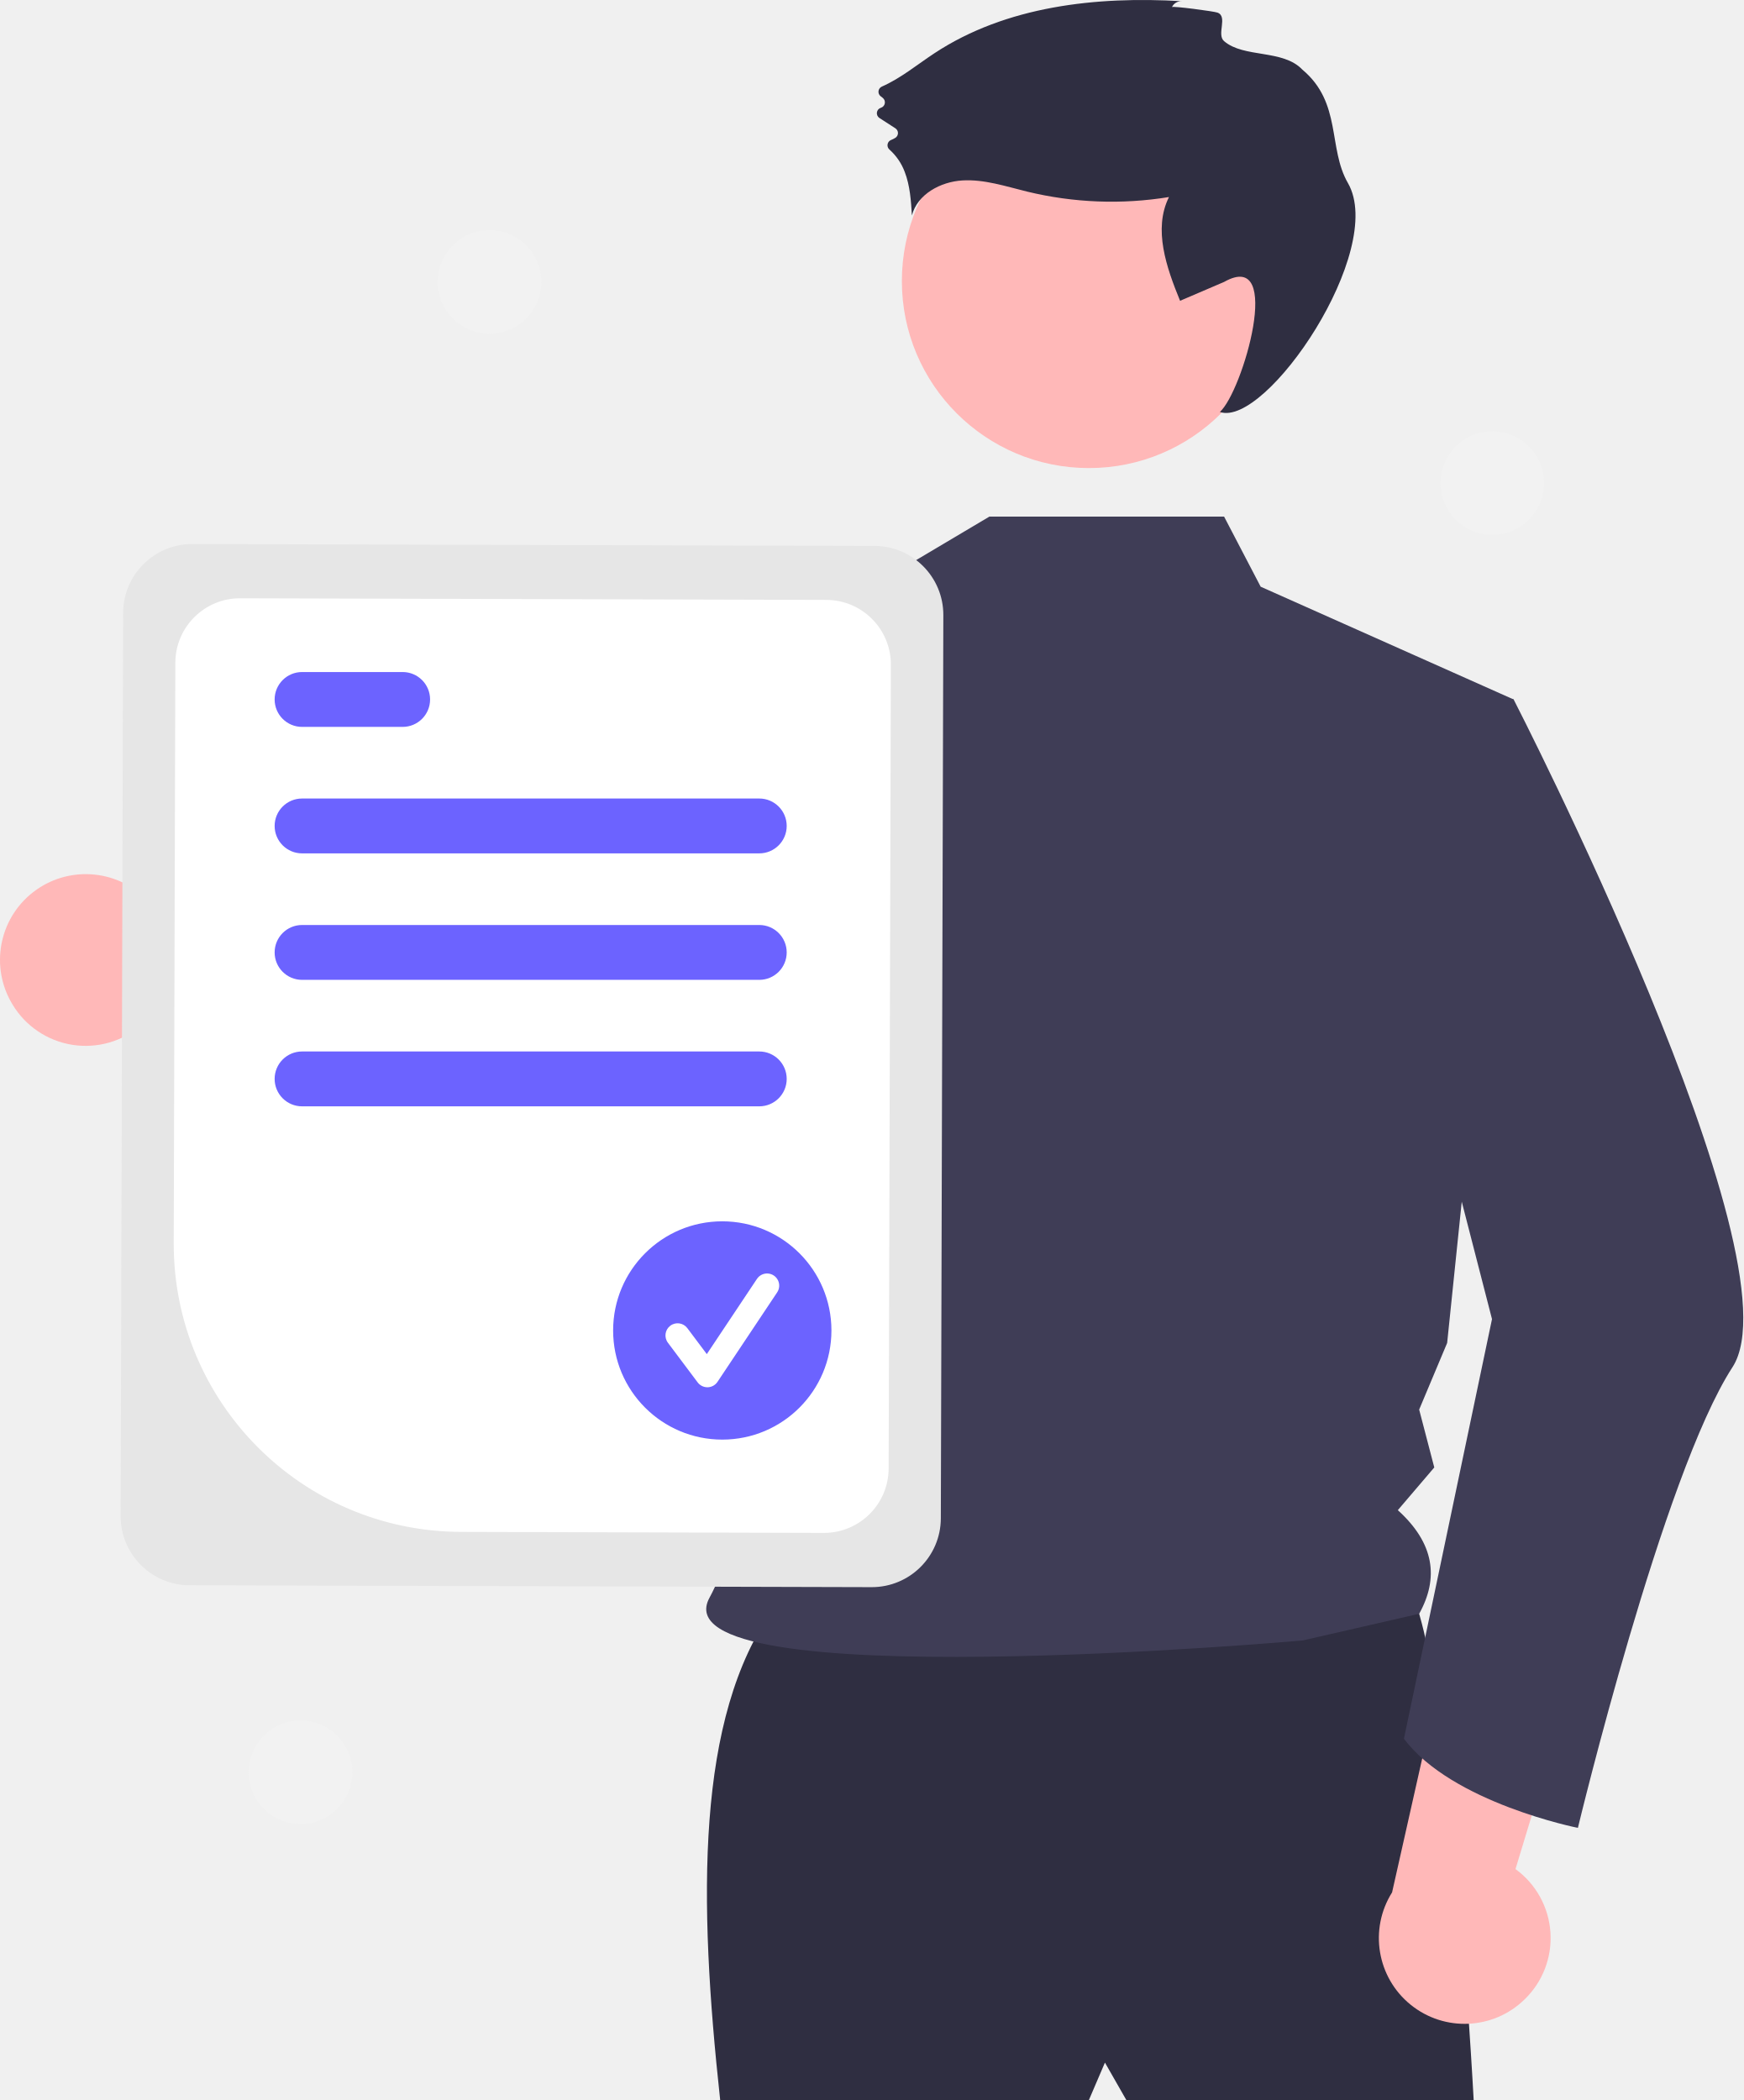
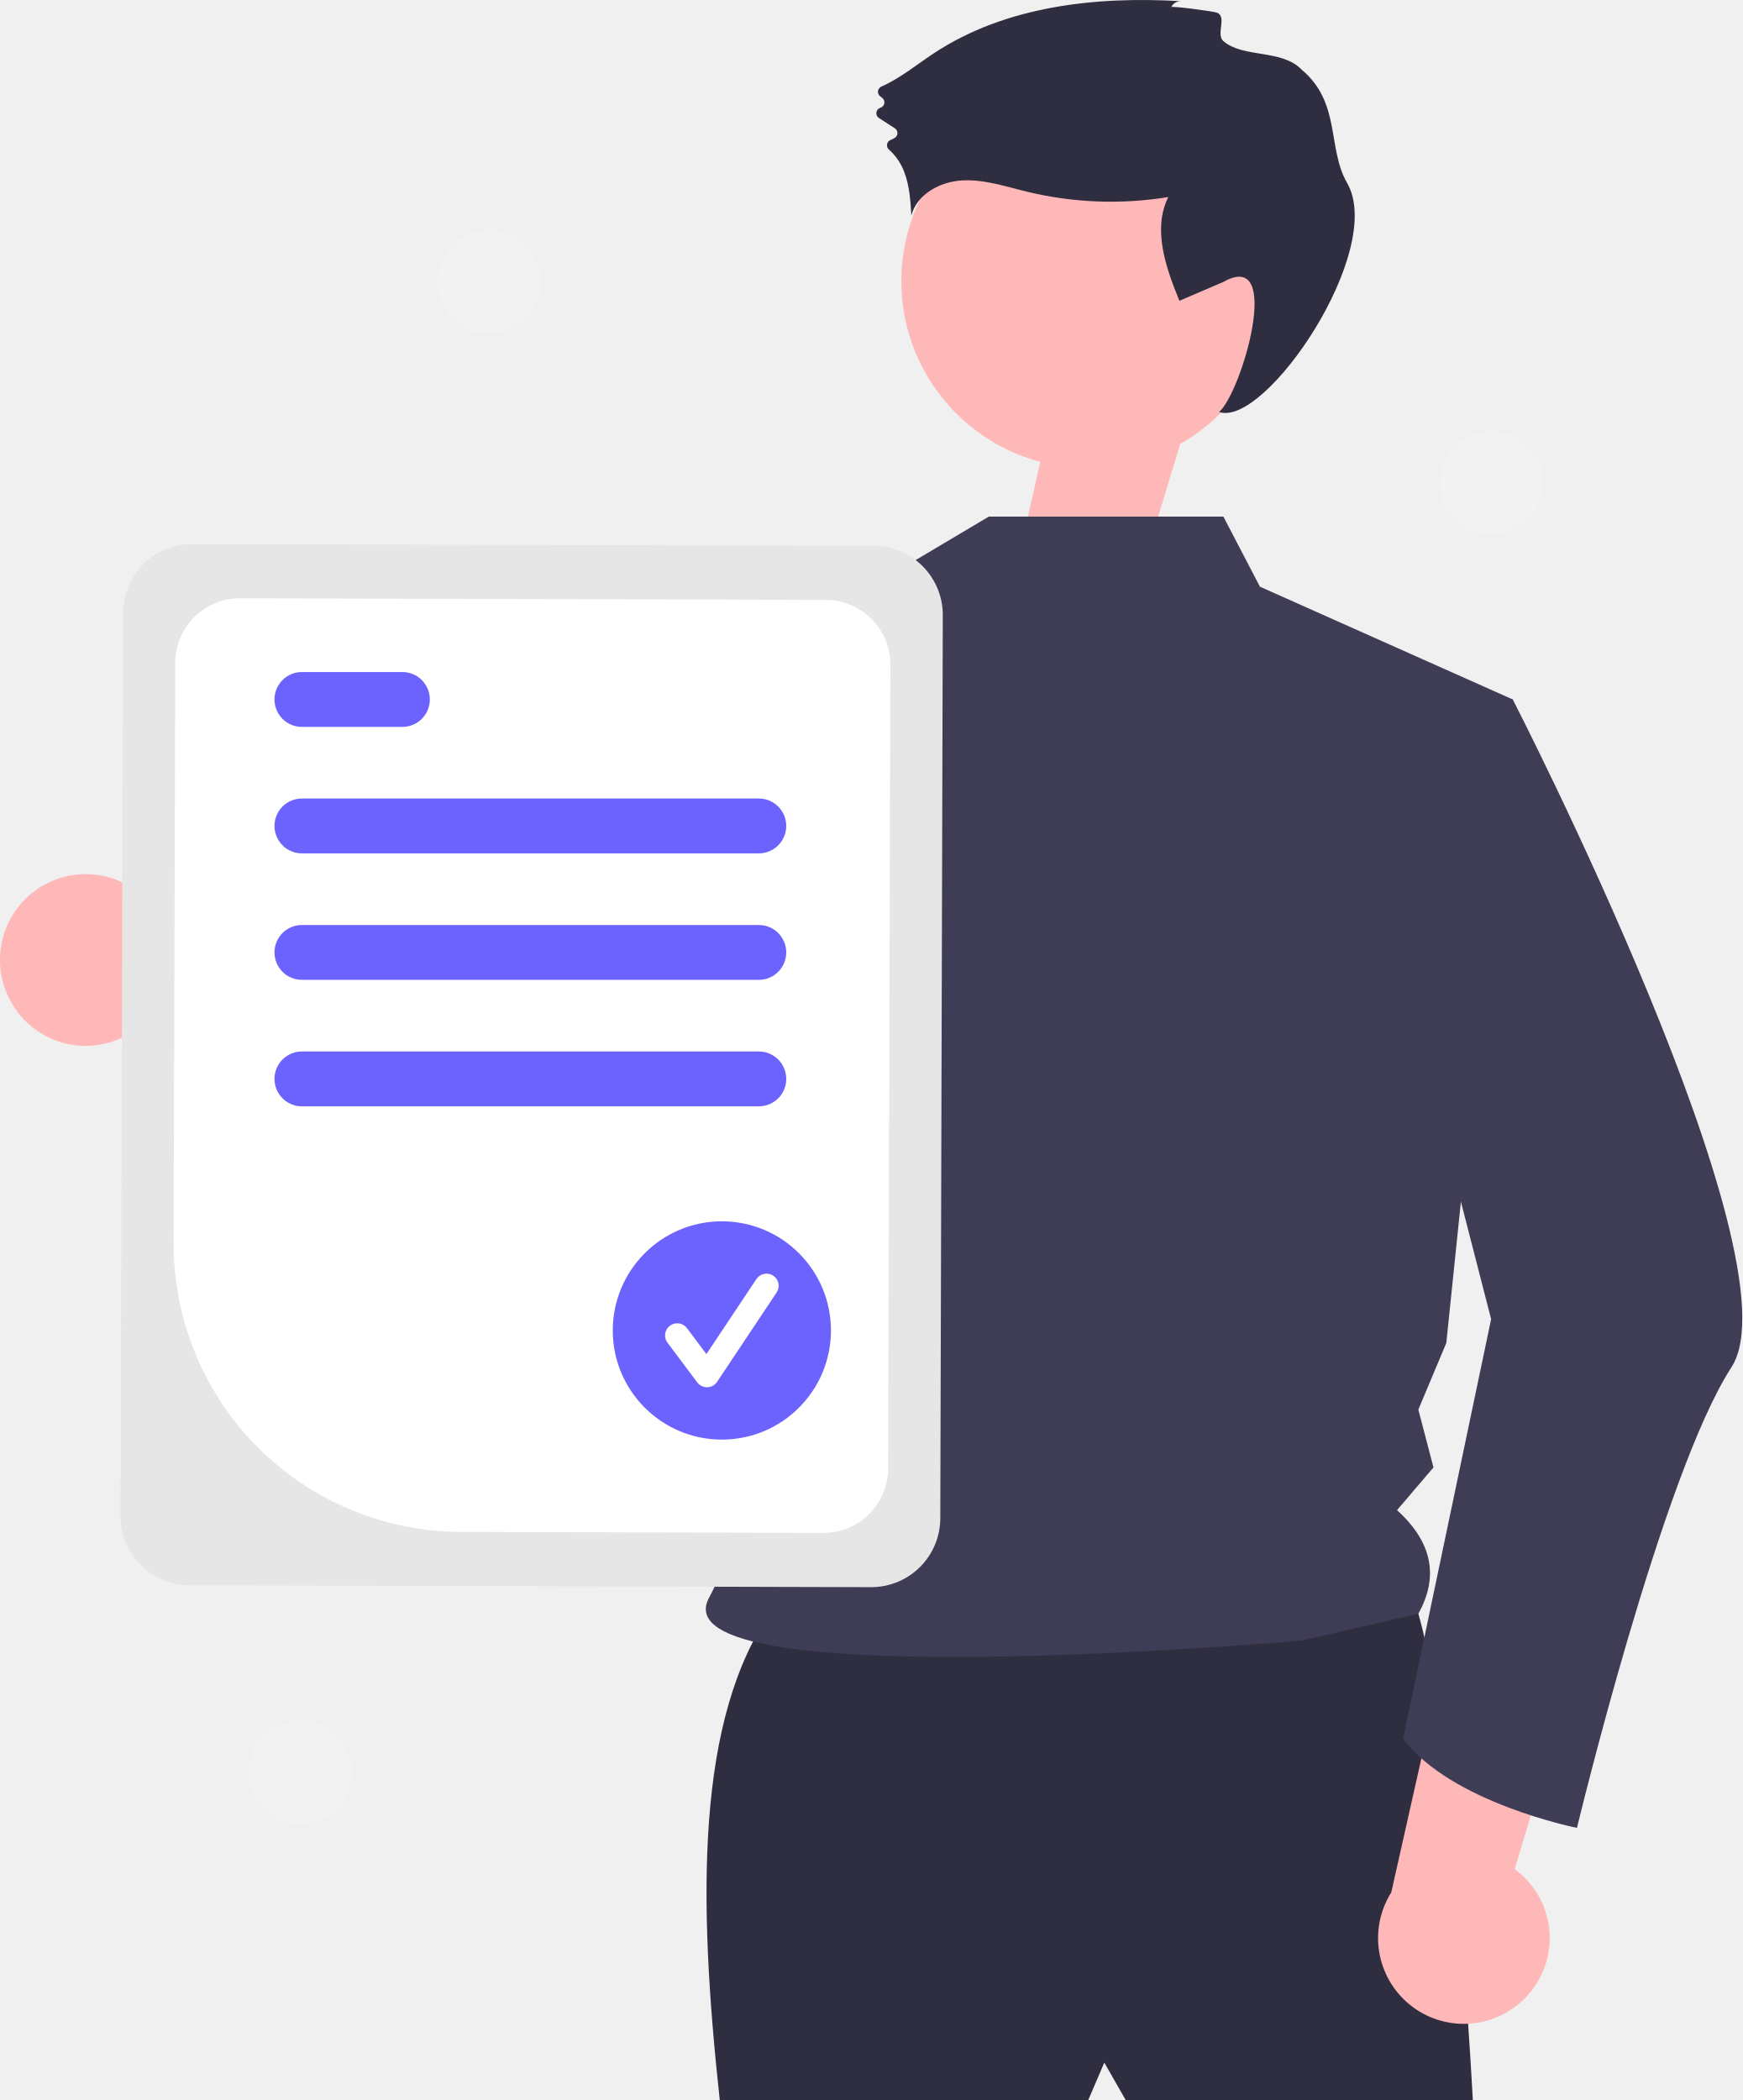
- <svg xmlns="http://www.w3.org/2000/svg" data-name="Layer 1" width="571.94" height="689.038" viewBox="0 0 571.94 689.038">
-   <path d="M310.019,435.422a27.981,27.981,0,0,0,42.374,6.734L438.65,491.628,435.436,440.056l-81.418-39.072a28.133,28.133,0,0,0-43.998,34.439Z" transform="translate(-305.9303 -105.8648)" fill="#ffb8b8" />
-   <path d="M559.741,633.604c-25.586,35.812-24.671,95.726-17.533,161.299l120.974,0,5.26-12.273,7.013,12.273H789.417s-8.766-166.559-24.546-171.819S559.741,633.604,559.741,633.604Z" transform="translate(-305.9303 -105.8648)" fill="#2f2e41" />
-   <circle cx="357.252" cy="92.218" r="61.364" fill="#ffb8b8" />
-   <path d="M707.534,275.368l12,23,83,37L780.717,546.504,771.534,568.368l4.961,18.987L764.534,601.368c12.007,10.864,13.532,22.236,7,34l-38.221,8.756s-212.521,18.898-194.611-14.026c19.57-35.974,24.553-142.215-18.649-198.988-36.677-48.199-8.519-110.742-8.519-110.742l87-26,32-19Z" transform="translate(-305.9303 -105.8648)" fill="#3f3d56" />
-   <path d="M690.426,108.195a3.385,3.385,0,0,1,3.257-1.933c-28.093-1.68-57.685,1.594-81.188,17.075-5.694,3.751-11.062,8.224-17.258,10.945a1.859,1.859,0,0,0-.38,3.163l.681.534a1.866,1.866,0,0,1-.607,3.253l0,0a1.866,1.866,0,0,0-.469,3.352l5.215,3.371a1.858,1.858,0,0,1,.017,3.126,9.271,9.271,0,0,1-1.387.703,1.862,1.862,0,0,0-.59,3.128,18.537,18.537,0,0,1,5.046,7.377c1.738,4.52,2.051,9.442,2.344,14.276,1.797-6.974,9.408-11.08,16.598-11.497s14.202,1.955,21.199,3.66a117.272,117.272,0,0,0,46.548,1.791c-5.256,10.549-.822,23.131,3.64,34.04l14.443-6.191c19.836-11.197,6.019,36.168-1.397,42.67,15.141,5.249,54.772-53.014,42.023-75.114-6.632-11.496-1.924-26.324-14.963-37.227-6.39-6.727-19.149-3.737-25.664-9.328-2.564-2.201,1.344-8.088-2.18-9.371C704.184,109.571,690.619,107.765,690.426,108.195Z" transform="translate(-305.9303 -105.8648)" fill="#2f2e41" />
-   <path d="M586.484,300.308c-11.26,49.99-40.14,166.71-69.44,191.12a17.092,17.092,0,0,1-6.52,3.85c-102.99,25.09-135.99-38.91-135.99-38.91s27.6-13.45,28.3-39.74l55.66,17.27,48.52-109.19,7.14-6.66.04-.04Z" transform="translate(-305.9303 -105.8648)" fill="#3f3d56" />
-   <path d="M806.075,761.941a27.982,27.982,0,0,0-2.938-42.806L832.009,623.982l-49.539,14.696L762.648,726.784a28.133,28.133,0,0,0,43.427,35.156Z" transform="translate(-305.9303 -105.8648)" fill="#ffb8b8" />
-   <path d="M779.65,330.045l22.884,5.323s94.584,184.028,71.792,219.093-50.715,151.156-50.715,151.156-41.298-8.21-57.077-29.249l28.896-137.686-29.805-115.715Z" transform="translate(-305.9303 -105.8648)" fill="#3f3d56" />
-   <path d="M345.51,603.32l.822-296.389a22.652,22.652,0,0,1,22.689-22.564l223.839.621a22.652,22.652,0,0,1,22.564,22.689l-.822,296.389a22.652,22.652,0,0,1-22.689,22.564l-223.839-.621A22.652,22.652,0,0,1,345.51,603.32Z" transform="translate(-305.9303 -105.8648)" fill="#e6e6e6" />
-   <path d="M362.928,513.846l.528-190.546a21.214,21.214,0,0,1,21.249-21.132l192.371.533a21.215,21.215,0,0,1,21.133,21.249l-.731,263.746A21.215,21.215,0,0,1,576.228,608.829L457.058,608.499A94.498,94.498,0,0,1,362.928,513.846Z" transform="translate(-305.9303 -105.8648)" fill="#fff" />
-   <path d="M555.034,385.868h-150a9,9,0,0,1,0-18h150a9,9,0,0,1,0,18Z" transform="translate(-305.9303 -105.8648)" fill="#6c63ff" />
-   <path d="M438.034,344.368h-33a9,9,0,0,1,0-18h33a9,9,0,0,1,0,18Z" transform="translate(-305.9303 -105.8648)" fill="#6c63ff" />
-   <path d="M555.034,427.368h-150a9,9,0,0,1,0-18h150a9,9,0,0,1,0,18Z" transform="translate(-305.9303 -105.8648)" fill="#6c63ff" />
-   <path d="M555.034,468.868h-150a9,9,0,0,1,0-18h150a9,9,0,0,1,0,18Z" transform="translate(-305.9303 -105.8648)" fill="#6c63ff" />
-   <circle cx="236.967" cy="436.543" r="35.811" fill="#6c63ff" />
-   <path d="M538.012,561.045a3.982,3.982,0,0,1-3.186-1.594l-9.77-13.027a3.983,3.983,0,1,1,6.374-4.78l6.392,8.522,16.416-24.624a3.984,3.984,0,1,1,6.629,4.419L541.326,559.271a3.985,3.985,0,0,1-3.204,1.773C538.085,561.045,538.048,561.045,538.012,561.045Z" transform="translate(-305.9303 -105.8648)" fill="#fff" />
-   <circle cx="160.604" cy="92.503" r="17" fill="#f2f2f2" />
-   <circle cx="98.604" cy="581.503" r="17" fill="#f2f2f2" />
-   <circle cx="489.604" cy="158.503" r="17" fill="#f2f2f2" />
+ <svg xmlns="http://www.w3.org/2000/svg" width="263" height="317" viewBox="0 0 263 317" fill="none">
+   <g clip-path="url(#clip0_330_5434)">
+     <path d="M169.111 120.977C170.467 119.673 171.521 118.087 172.198 116.331C172.875 114.576 173.159 112.693 173.03 110.815C172.902 108.937 172.363 107.111 171.452 105.464C170.541 103.818 169.281 102.391 167.759 101.284L181.036 57.508L158.256 64.269L149.141 104.803C147.452 107.484 146.805 110.691 147.322 113.817C147.839 116.943 149.484 119.771 151.945 121.764C154.407 123.758 157.514 124.779 160.677 124.634C163.841 124.489 166.842 123.188 169.111 120.977V120.977Z" fill="#FFB8B8" />
+     <path d="M1.88 151.617C2.846 153.232 4.155 154.615 5.713 155.669C7.271 156.723 9.042 157.422 10.9 157.717C12.757 158.013 14.657 157.897 16.465 157.378C18.274 156.86 19.946 155.951 21.365 154.715L61.029 177.475L59.551 153.749L22.112 135.773C19.88 133.525 16.901 132.175 13.74 131.978C10.579 131.781 7.456 132.751 4.962 134.704C2.468 136.657 0.777 139.457 0.209 142.575C-0.359 145.692 0.235 148.909 1.88 151.617Z" fill="#FFB8B8" />
+     <path d="M116.712 242.792C104.946 259.268 105.367 286.832 108.65 317H164.279L166.697 311.354L169.922 317H222.326C222.326 317 218.295 240.373 211.039 237.953C203.783 235.533 116.712 242.792 116.712 242.792Z" fill="#2F2E41" />
+     <path d="M164.278 70.657C179.862 70.657 192.495 58.018 192.495 42.426C192.495 26.834 179.862 14.195 164.278 14.195C148.694 14.195 136.061 26.834 136.061 42.426C136.061 58.018 148.694 70.657 164.278 70.657Z" fill="#FFB8B8" />
+     <path d="M184.673 77.982L190.191 88.563L228.358 105.586L218.325 202.721L214.103 212.78L216.384 221.515L210.884 227.962C216.405 232.96 217.106 238.192 214.103 243.604L196.527 247.632C196.527 247.632 98.802 256.326 107.037 241.179C116.036 224.629 118.328 175.752 98.462 149.633C81.596 127.458 94.545 98.685 94.545 98.685L134.551 86.723L149.265 77.982L184.673 77.982Z" fill="#3F3D56" />
+     <path d="M176.806 1.072C176.938 0.791 177.152 0.557 177.419 0.398C177.685 0.24 177.994 0.165 178.303 0.183C165.385 -0.59 151.778 0.916 140.97 8.039C138.352 9.764 135.883 11.822 133.034 13.074C132.9 13.134 132.783 13.229 132.696 13.348C132.608 13.466 132.553 13.606 132.536 13.752C132.518 13.899 132.539 14.047 132.595 14.183C132.652 14.319 132.743 14.438 132.859 14.529L133.172 14.775C133.296 14.871 133.39 15 133.446 15.147C133.501 15.294 133.515 15.453 133.486 15.608C133.458 15.762 133.387 15.905 133.282 16.023C133.178 16.14 133.043 16.226 132.893 16.271C132.737 16.319 132.597 16.41 132.491 16.535C132.385 16.659 132.316 16.812 132.293 16.974C132.271 17.136 132.295 17.301 132.363 17.45C132.431 17.599 132.54 17.725 132.677 17.814L135.076 19.364C135.196 19.441 135.296 19.547 135.365 19.672C135.435 19.797 135.471 19.938 135.472 20.081C135.473 20.224 135.438 20.365 135.37 20.491C135.302 20.617 135.203 20.724 135.084 20.802C134.88 20.928 134.667 21.036 134.446 21.126C134.308 21.178 134.186 21.264 134.091 21.377C133.997 21.489 133.933 21.624 133.906 21.769C133.878 21.913 133.889 22.063 133.936 22.202C133.983 22.341 134.065 22.466 134.174 22.565C135.213 23.49 136.01 24.655 136.495 25.958C137.294 28.038 137.438 30.302 137.573 32.526C138.399 29.317 141.899 27.429 145.205 27.237C148.511 27.045 151.736 28.136 154.953 28.921C161.961 30.625 169.24 30.905 176.358 29.745C173.941 34.598 175.98 40.386 178.031 45.405L184.673 42.557C193.794 37.406 187.441 59.197 184.031 62.188C190.993 64.603 209.217 37.798 203.354 27.631C200.305 22.342 202.47 15.52 196.474 10.504C193.535 7.409 187.669 8.784 184.673 6.212C183.494 5.2 185.291 2.491 183.671 1.901C183.132 1.705 176.895 0.874 176.806 1.072Z" fill="#2F2E41" />
+     <path d="M129.01 89.456C123.832 112.454 110.552 166.152 97.078 177.383C96.224 178.19 95.2 178.795 94.08 179.154C46.721 190.697 31.547 161.253 31.547 161.253C31.547 161.253 44.238 155.065 44.56 142.97L70.155 150.915L92.466 100.681L95.749 97.617L95.768 97.599L129.01 89.456Z" fill="#3F3D56" />
+     <path d="M229.986 301.836C231.342 300.531 232.396 298.946 233.073 297.19C233.75 295.434 234.034 293.551 233.905 291.673C233.777 289.796 233.238 287.969 232.327 286.323C231.416 284.676 230.156 283.249 228.634 282.142L241.911 238.366L219.131 245.127L210.016 285.661C208.327 288.342 207.68 291.549 208.197 294.675C208.714 297.801 210.359 300.629 212.82 302.623C215.282 304.616 218.389 305.637 221.552 305.492C224.716 305.347 227.717 304.046 229.986 301.836V301.836Z" fill="#FFB8B8" />
+     <path d="M217.835 103.137L228.357 105.586C228.357 105.586 271.851 190.25 261.37 206.382C250.889 222.514 238.049 275.923 238.049 275.923C238.049 275.923 219.059 272.146 211.803 262.467L225.09 199.123L211.385 145.887L217.835 103.137Z" fill="#3F3D56" />
+     <path d="M18.2 228.86L18.578 92.503C18.589 89.743 19.693 87.101 21.649 85.154C23.605 83.208 26.253 82.118 29.012 82.123L131.941 82.408C134.7 82.419 137.342 83.524 139.287 85.481C141.232 87.438 142.322 90.087 142.317 92.847L141.939 229.204C141.929 231.964 140.824 234.606 138.868 236.553C136.912 238.499 134.264 239.589 131.506 239.585L28.576 239.299C25.817 239.288 23.176 238.183 21.231 236.226C19.285 234.269 18.196 231.62 18.2 228.86V228.86Z" fill="#E6E6E6" />
+     <path d="M26.21 187.697L26.453 100.034C26.463 97.449 27.497 94.974 29.329 93.151C31.161 91.329 33.641 90.308 36.224 90.312L124.684 90.557C127.267 90.567 129.741 91.602 131.563 93.435C133.385 95.268 134.406 97.749 134.402 100.333L134.065 221.673C134.055 224.257 133.021 226.733 131.189 228.555C129.357 230.378 126.877 231.399 124.294 231.395L69.495 231.243C57.987 231.198 46.967 226.588 38.852 218.424C30.738 210.261 26.191 199.21 26.21 187.697V187.697Z" fill="white" />
+     <path d="M114.548 128.819H45.572C44.474 128.819 43.422 128.382 42.646 127.606C41.87 126.829 41.434 125.776 41.434 124.678C41.434 123.58 41.87 122.527 42.646 121.75C43.422 120.974 44.474 120.538 45.572 120.538H114.548C115.646 120.538 116.698 120.974 117.474 121.75C118.25 122.527 118.686 123.58 118.686 124.678C118.686 125.776 118.25 126.829 117.474 127.606C116.698 128.382 115.646 128.819 114.548 128.819V128.819Z" fill="#6C63FF" />
+     <path d="M60.747 109.726H45.572C44.474 109.726 43.422 109.29 42.646 108.513C41.87 107.737 41.434 106.684 41.434 105.585C41.434 104.487 41.87 103.434 42.646 102.658C43.422 101.881 44.474 101.445 45.572 101.445H60.747C61.844 101.445 62.897 101.881 63.673 102.658C64.449 103.434 64.885 104.487 64.885 105.585C64.885 106.684 64.449 107.737 63.673 108.513C62.897 109.29 61.844 109.726 60.747 109.726Z" fill="#6C63FF" />
+     <path d="M114.548 147.911H45.572C44.474 147.911 43.422 147.475 42.646 146.698C41.87 145.922 41.434 144.869 41.434 143.77C41.434 142.672 41.87 141.619 42.646 140.843C43.422 140.066 44.474 139.63 45.572 139.63H114.548C115.646 139.63 116.698 140.066 117.474 140.843C118.25 141.619 118.686 142.672 118.686 143.77C118.686 144.869 118.25 145.922 117.474 146.698C116.698 147.475 115.646 147.911 114.548 147.911Z" fill="#6C63FF" />
+     <path d="M114.548 167.004H45.572C44.474 167.004 43.422 166.568 42.646 165.791C41.87 165.015 41.434 163.961 41.434 162.863C41.434 161.765 41.87 160.712 42.646 159.935C43.422 159.159 44.474 158.723 45.572 158.723H114.548C115.646 158.723 116.698 159.159 117.474 159.935C118.25 160.712 118.686 161.765 118.686 162.863C118.686 163.961 118.25 165.015 117.474 165.791C116.698 166.568 115.646 167.004 114.548 167.004V167.004Z" fill="#6C63FF" />
+     <path d="M108.966 217.312C118.061 217.312 125.434 209.936 125.434 200.837C125.434 191.738 118.061 184.361 108.966 184.361C99.872 184.361 92.499 191.738 92.499 200.837C92.499 209.936 99.872 217.312 108.966 217.312Z" fill="#6C63FF" />
+     <path d="M106.72 209.411C106.436 209.411 106.155 209.345 105.901 209.218C105.646 209.09 105.425 208.906 105.255 208.678L100.762 202.685C100.618 202.492 100.512 202.273 100.452 202.04C100.392 201.807 100.379 201.564 100.413 201.325C100.447 201.087 100.527 200.858 100.65 200.65C100.772 200.443 100.935 200.262 101.127 200.117C101.32 199.973 101.539 199.868 101.772 199.808C102.005 199.748 102.248 199.735 102.486 199.77C102.725 199.804 102.954 199.885 103.161 200.008C103.368 200.13 103.549 200.293 103.693 200.486L106.632 204.406L114.181 193.078C114.314 192.877 114.486 192.704 114.685 192.569C114.885 192.435 115.11 192.341 115.346 192.293C115.583 192.245 115.826 192.245 116.062 192.291C116.299 192.338 116.524 192.431 116.724 192.565C116.925 192.698 117.097 192.87 117.231 193.071C117.365 193.271 117.458 193.496 117.505 193.733C117.552 193.969 117.552 194.213 117.504 194.449C117.457 194.686 117.364 194.911 117.229 195.111L108.244 208.595C108.082 208.839 107.863 209.04 107.607 209.182C107.35 209.324 107.064 209.402 106.771 209.411C106.754 209.411 106.737 209.411 106.72 209.411Z" fill="white" />
+     <path d="M73.851 50.378C78.169 50.378 81.669 46.876 81.669 42.557C81.669 38.237 78.169 34.736 73.851 34.736C69.534 34.736 66.034 38.237 66.034 42.557C66.034 46.876 69.534 50.378 73.851 50.378Z" fill="#F2F2F2" />
+     <path d="M45.342 275.348C49.659 275.348 53.159 271.847 53.159 267.527C53.159 263.208 49.659 259.706 45.342 259.706C41.024 259.706 37.524 263.208 37.524 267.527C37.524 271.847 41.024 275.348 45.342 275.348Z" fill="#F2F2F2" />
+     <path d="M225.139 80.742C229.456 80.742 232.956 77.241 232.956 72.921C232.956 68.602 229.456 65.1 225.139 65.1C220.821 65.1 217.321 68.602 217.321 72.921C217.321 77.241 220.821 80.742 225.139 80.742Z" fill="#F2F2F2" />
+   </g>
+   <defs>
+     <clipPath id="clip0_330_5434">
+       <rect width="263" height="317" fill="white" />
+     </clipPath>
+   </defs>
</svg>
